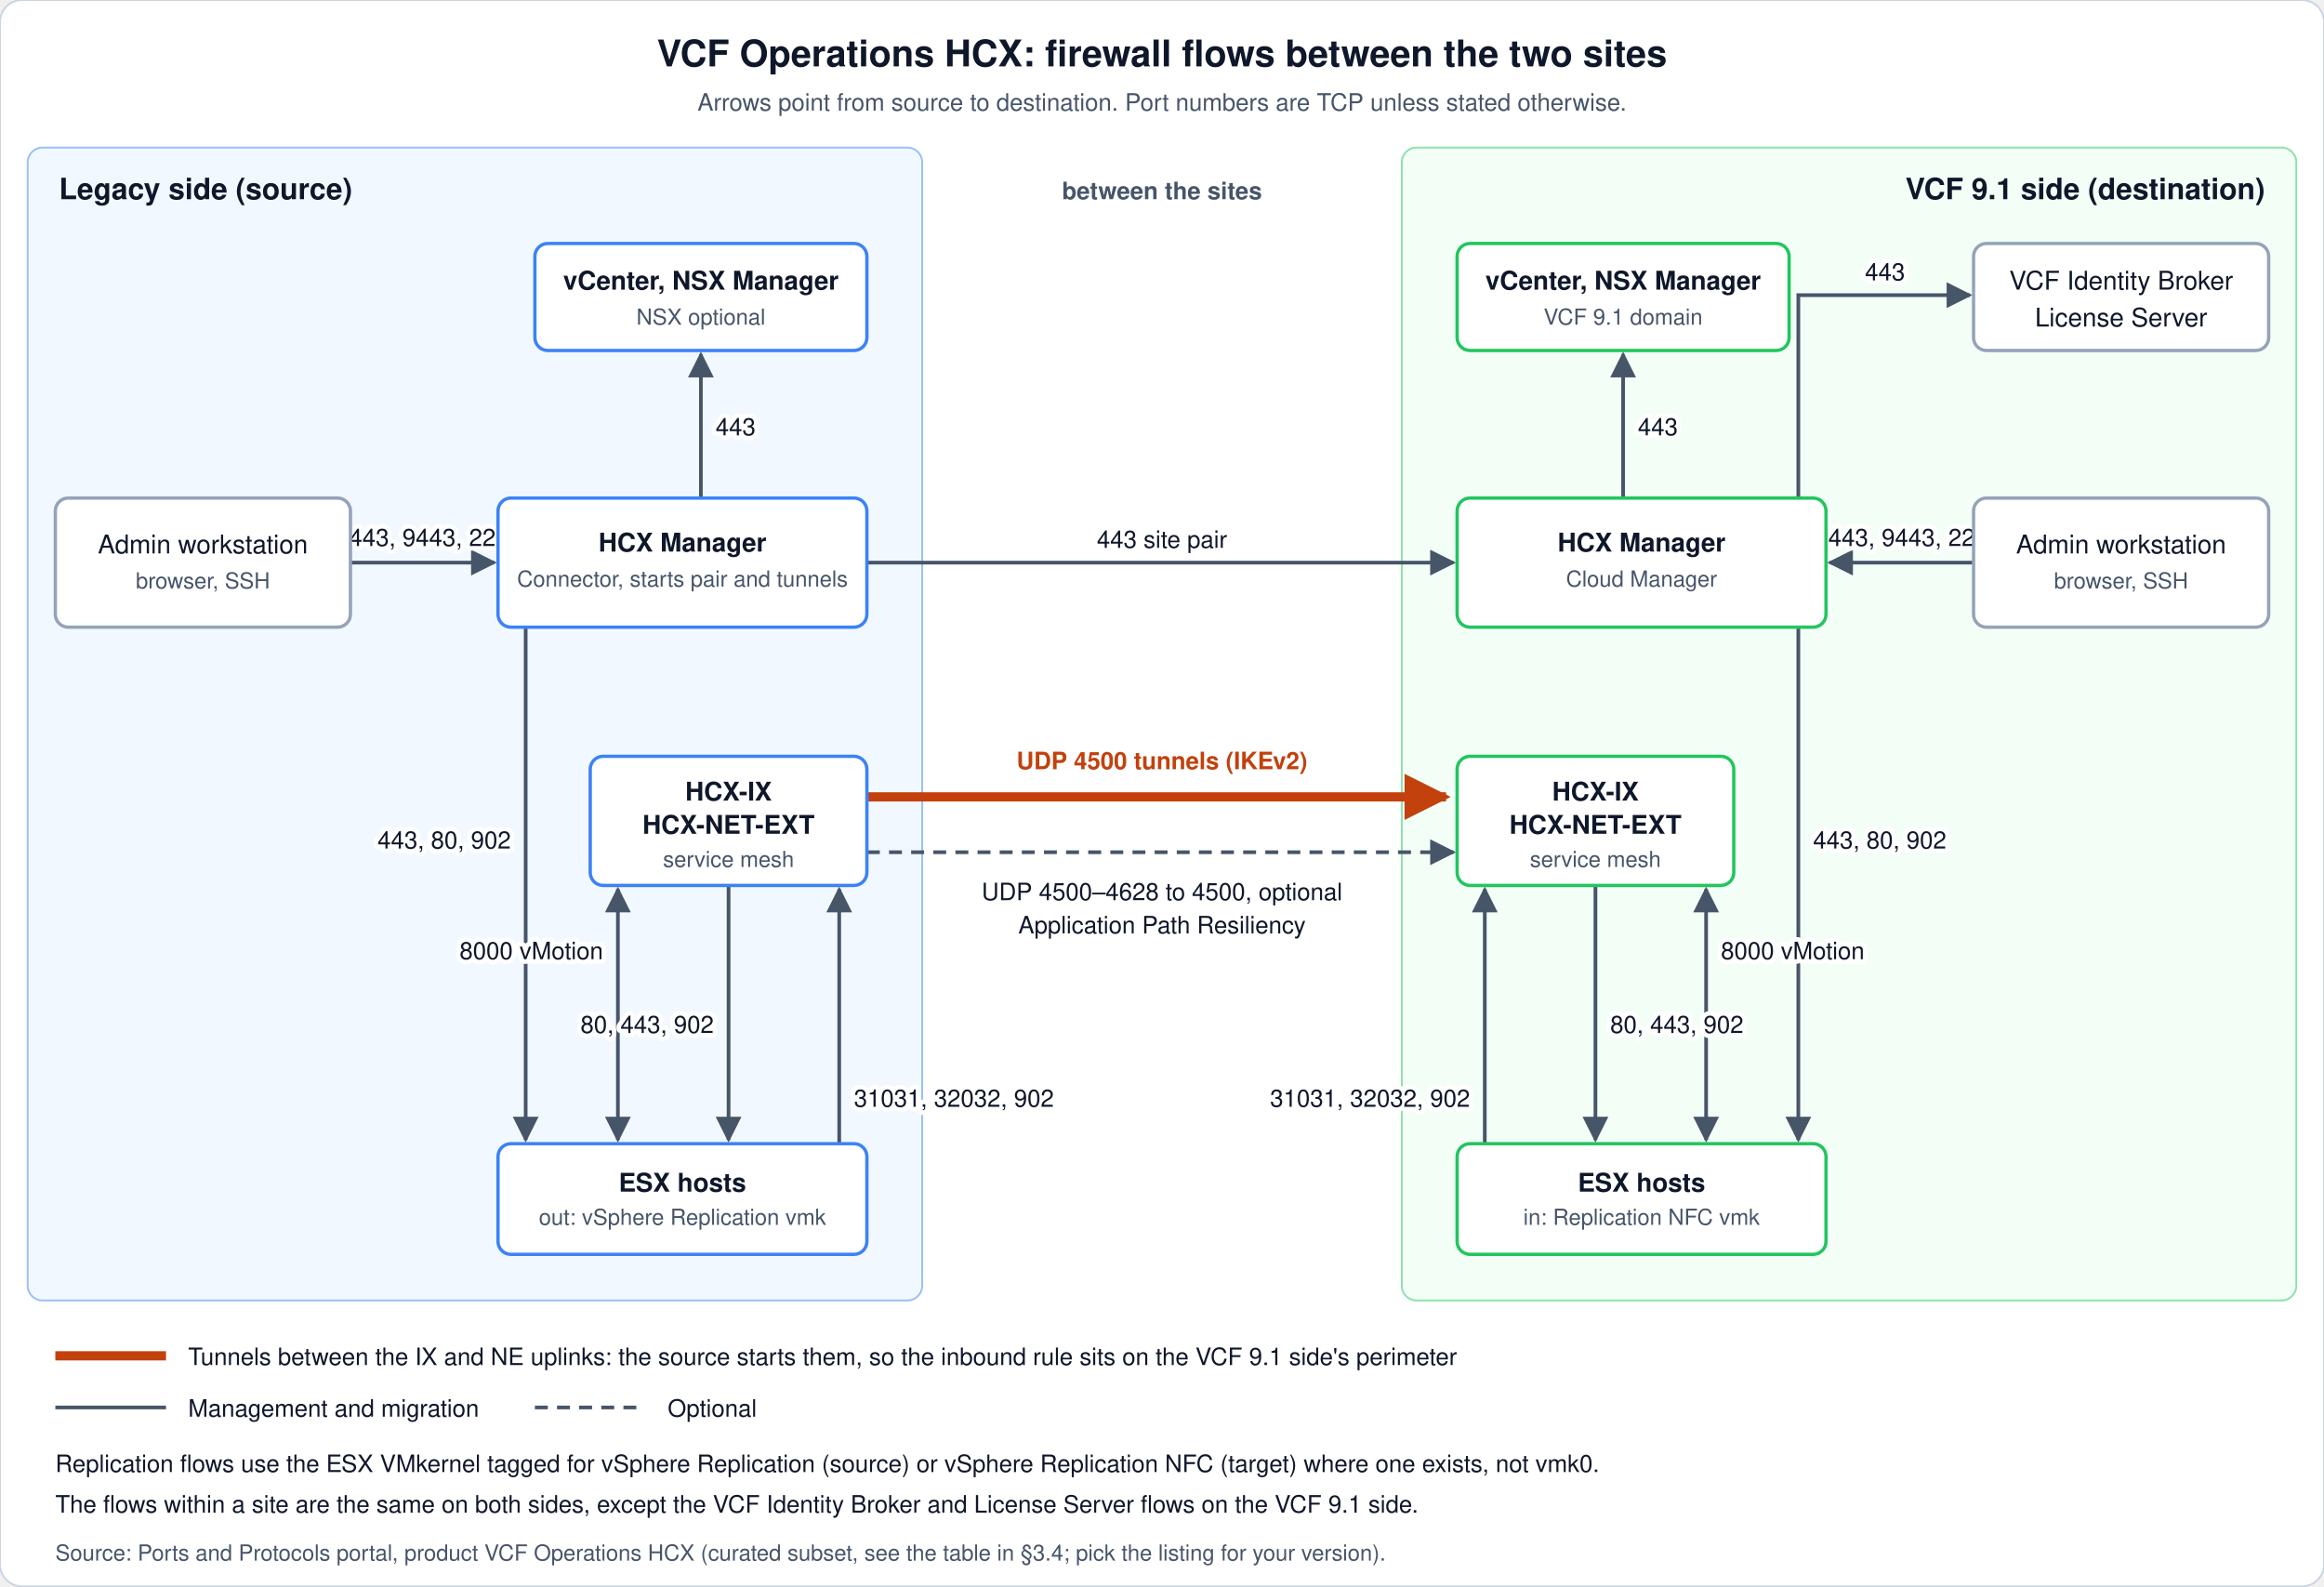
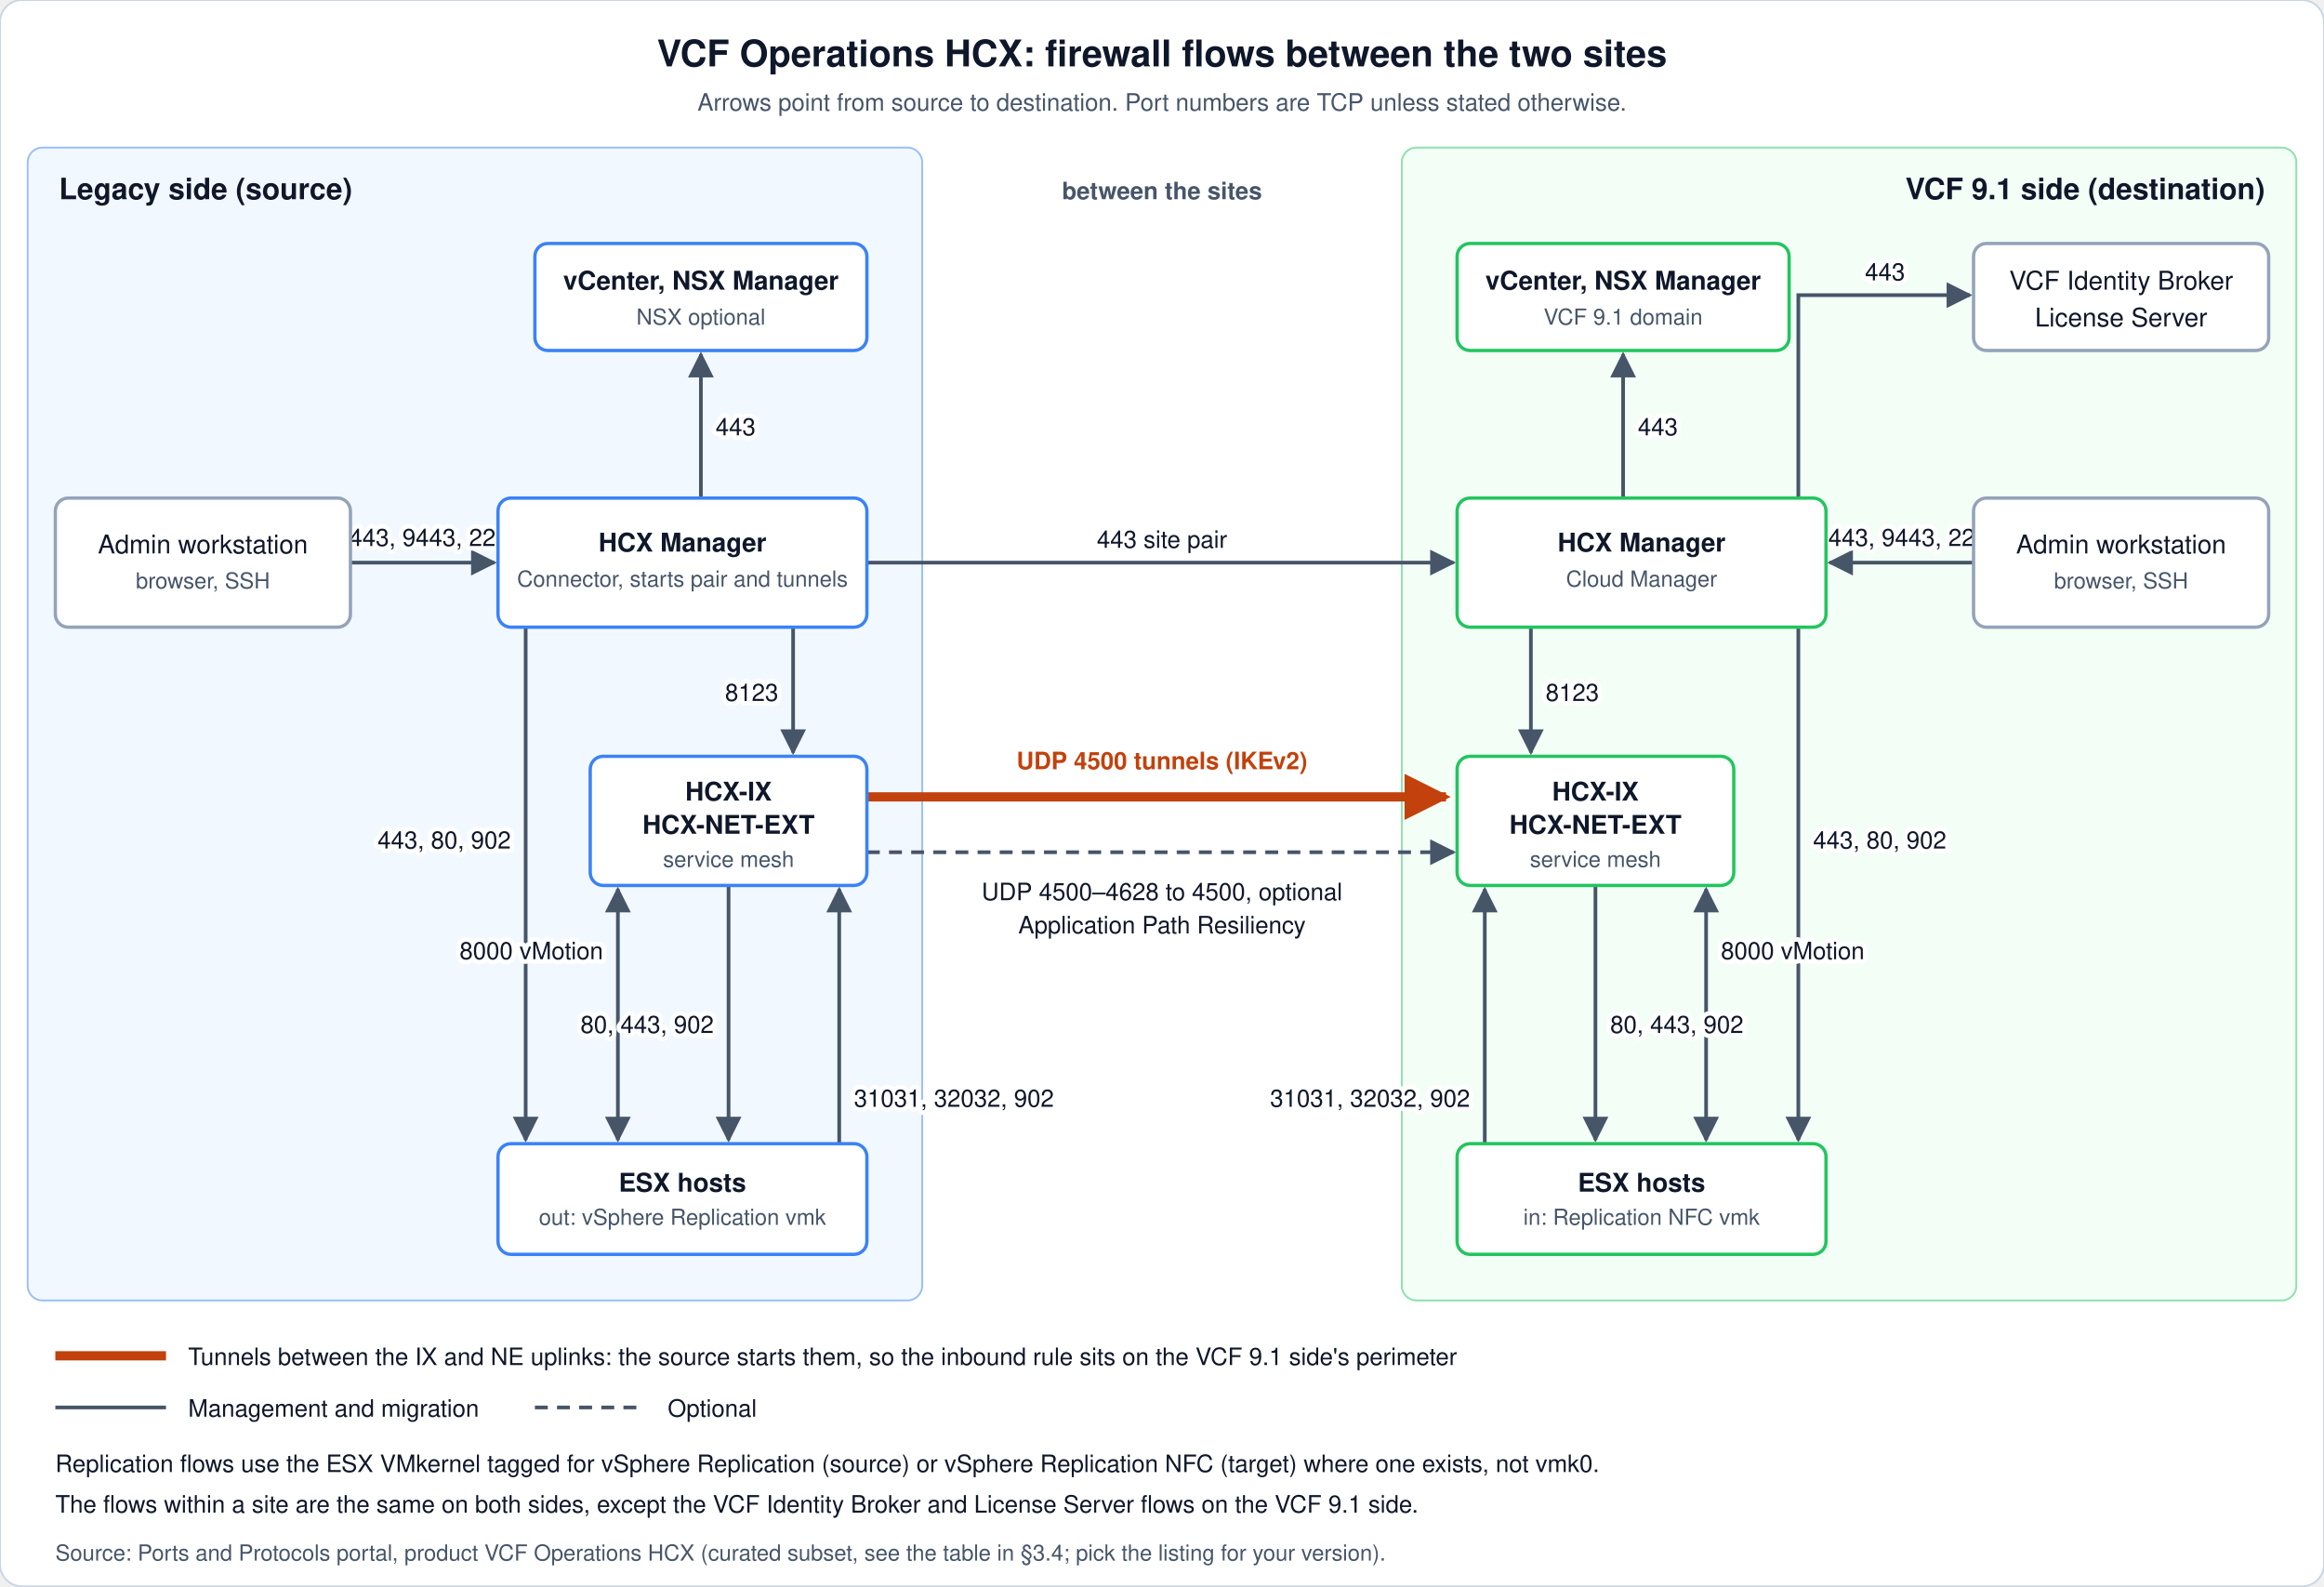
<svg xmlns="http://www.w3.org/2000/svg" viewBox="0 0 1260 860" role="img" aria-labelledby="t d" font-family="Segoe UI, Helvetica, Arial, sans-serif">
  <defs>
    <marker id="a" viewBox="0 0 10 10" refX="9" refY="5" markerWidth="7" markerHeight="7" orient="auto">
      <path d="M0 0L10 5L0 10z" fill="#475569" />
    </marker>
    <marker id="b" viewBox="0 0 10 10" refX="9" refY="5" markerWidth="7" markerHeight="7" orient="auto-start-reverse">
      <path d="M0 0L10 5L0 10z" fill="#475569" />
    </marker>
    <marker id="o" viewBox="0 0 10 10" refX="9" refY="5" markerWidth="5" markerHeight="5" orient="auto">
      <path d="M0 0L10 5L0 10z" fill="#c2410c" />
    </marker>
    <style>
.lbl{font-size:13px;fill:#0f172a;paint-order:stroke;stroke:#ffffff;stroke-width:5px;stroke-linejoin:round}
.box{fill:#ffffff;stroke-width:1.8}
.bt{font-size:14px;fill:#0f172a;text-anchor:middle}
.bs{font-size:12px;fill:#475569;text-anchor:middle}
.mg{fill:none;stroke:#475569;stroke-width:2}
.dash{stroke-dasharray:7 5}
</style>
  </defs>
  <rect width="1260" height="860" rx="12" fill="#ffffff" stroke="#cbd5e1" />
  <text x="630" y="36" font-size="20" font-weight="700" fill="#0f172a" text-anchor="middle">VCF Operations HCX: firewall flows between the two sites</text>
  <text x="630" y="60" font-size="13" fill="#475569" text-anchor="middle">Arrows point from source to destination. Port numbers are TCP unless stated otherwise.</text>
  <rect x="15" y="80" width="485" height="625" rx="8" fill="#dbeafe" fill-opacity="0.35" stroke="#3b82f6" stroke-opacity="0.5" />
  <text x="32" y="108" font-size="16" font-weight="700" fill="#0f172a">Legacy side (source)</text>
  <rect x="760" y="80" width="485" height="625" rx="8" fill="#dcfce7" fill-opacity="0.35" stroke="#22c55e" stroke-opacity="0.5" />
  <text x="1228" y="108" font-size="16" font-weight="700" fill="#0f172a" text-anchor="end">VCF 9.1 side (destination)</text>
  <text x="630" y="108" font-size="13" font-weight="700" fill="#475569" text-anchor="middle">between the sites</text>
  <path class="mg" d="M470 305 H788" marker-end="url(#a)" />
  <text class="lbl" x="630" y="297" text-anchor="middle">443 site pair</text>
  <path d="M470 432 H784" fill="none" stroke="#c2410c" stroke-width="5" marker-end="url(#o)" />
  <text class="lbl" x="630" y="417" text-anchor="middle" font-weight="700" style="fill:#c2410c">UDP 4500 tunnels (IKEv2)</text>
  <path class="mg dash" d="M470 462 H788" marker-end="url(#a)" />
  <text class="lbl" x="630" y="488" text-anchor="middle">UDP 4500–4628 to 4500, optional</text>
  <text class="lbl" x="630" y="506" text-anchor="middle">Application Path Resiliency</text>
  <path class="mg" d="M380 270 V192" marker-end="url(#a)" />
  <text class="lbl" x="388" y="236">443</text>
  <path class="mg" d="M190 305 H268" marker-end="url(#a)" />
  <text class="lbl" x="229" y="296" text-anchor="middle">443, 9443, 22</text>
  <path class="mg" d="M285 340 V618" marker-end="url(#a)" />
  <text class="lbl" x="277" y="460" text-anchor="end">443, 80, 902</text>
  <path class="mg" d="M335 482 V618" marker-start="url(#b)" marker-end="url(#b)" />
  <text class="lbl" x="327" y="520" text-anchor="end">8000 vMotion</text>
  <path class="mg" d="M395 480 V618" marker-end="url(#a)" />
  <text class="lbl" x="387" y="560" text-anchor="end">80, 443, 902</text>
  <path class="mg" d="M455 620 V482" marker-end="url(#a)" />
  <text class="lbl" x="463" y="600">31031, 32032, 902</text>
+   <path class="mg" d="M430 340 V408" marker-end="url(#a)" />
+   <text class="lbl" x="422" y="380" text-anchor="end">8123</text>
  <path class="mg" d="M880 270 V192" marker-end="url(#a)" />
  <text class="lbl" x="888" y="236">443</text>
  <path class="mg" d="M1070 305 H992" marker-end="url(#a)" />
  <text class="lbl" x="1031" y="296" text-anchor="middle">443, 9443, 22</text>
  <path class="mg" d="M975 340 V618" marker-end="url(#a)" />
  <text class="lbl" x="983" y="460">443, 80, 902</text>
  <path class="mg" d="M925 482 V618" marker-start="url(#b)" marker-end="url(#b)" />
  <text class="lbl" x="933" y="520">8000 vMotion</text>
  <path class="mg" d="M865 480 V618" marker-end="url(#a)" />
  <text class="lbl" x="873" y="560">80, 443, 902</text>
  <path class="mg" d="M805 620 V482" marker-end="url(#a)" />
  <text class="lbl" x="797" y="600" text-anchor="end">31031, 32032, 902</text>
+   <path class="mg" d="M830 340 V408" marker-end="url(#a)" />
+   <text class="lbl" x="838" y="380">8123</text>
  <path class="mg" d="M975 270 V160 H1068" marker-end="url(#a)" />
  <text class="lbl" x="1022" y="152" text-anchor="middle">443</text>
  <rect class="box" x="290" y="132" width="180" height="58" rx="7" stroke="#3b82f6" />
  <text class="bt" x="380" y="157" font-weight="700">vCenter, NSX Manager</text>
  <text class="bs" x="380" y="176">NSX optional</text>
  <rect class="box" x="270" y="270" width="200" height="70" rx="7" stroke="#3b82f6" />
  <text class="bt" x="370" y="299" font-weight="700">HCX Manager</text>
  <text class="bs" x="370" y="318">Connector, starts pair and tunnels</text>
  <rect class="box" x="320" y="410" width="150" height="70" rx="7" stroke="#3b82f6" />
  <text class="bt" x="395" y="434" font-weight="700">HCX-IX</text>
  <text class="bt" x="395" y="452" font-weight="700">HCX-NET-EXT</text>
  <text class="bs" x="395" y="470">service mesh</text>
  <rect class="box" x="270" y="620" width="200" height="60" rx="7" stroke="#3b82f6" />
  <text class="bt" x="370" y="646" font-weight="700">ESX hosts</text>
  <text class="bs" x="370" y="664">out: vSphere Replication vmk</text>
  <rect class="box" x="30" y="270" width="160" height="70" rx="7" stroke="#94a3b8" />
  <text class="bt" x="110" y="300">Admin workstation</text>
  <text class="bs" x="110" y="319">browser, SSH</text>
  <rect class="box" x="790" y="132" width="180" height="58" rx="7" stroke="#22c55e" />
  <text class="bt" x="880" y="157" font-weight="700">vCenter, NSX Manager</text>
  <text class="bs" x="880" y="176">VCF 9.1 domain</text>
  <rect class="box" x="790" y="270" width="200" height="70" rx="7" stroke="#22c55e" />
  <text class="bt" x="890" y="299" font-weight="700">HCX Manager</text>
  <text class="bs" x="890" y="318">Cloud Manager</text>
  <rect class="box" x="790" y="410" width="150" height="70" rx="7" stroke="#22c55e" />
  <text class="bt" x="865" y="434" font-weight="700">HCX-IX</text>
  <text class="bt" x="865" y="452" font-weight="700">HCX-NET-EXT</text>
  <text class="bs" x="865" y="470">service mesh</text>
  <rect class="box" x="790" y="620" width="200" height="60" rx="7" stroke="#22c55e" />
  <text class="bt" x="890" y="646" font-weight="700">ESX hosts</text>
  <text class="bs" x="890" y="664">in: Replication NFC vmk</text>
  <rect class="box" x="1070" y="270" width="160" height="70" rx="7" stroke="#94a3b8" />
  <text class="bt" x="1150" y="300">Admin workstation</text>
  <text class="bs" x="1150" y="319">browser, SSH</text>
  <rect class="box" x="1070" y="132" width="160" height="58" rx="7" stroke="#94a3b8" />
  <text class="bt" x="1150" y="157">VCF Identity Broker</text>
  <text class="bt" x="1150" y="177">License Server</text>
  <path d="M30 735 H90" fill="none" stroke="#c2410c" stroke-width="5" />
  <text x="102" y="740" font-size="13" fill="#0f172a">Tunnels between the IX and NE uplinks: the source starts them, so the inbound rule sits on the VCF 9.1 side's perimeter</text>
  <path class="mg" d="M30 763 H90" />
  <text x="102" y="768" font-size="13" fill="#0f172a">Management and migration</text>
  <path class="mg dash" d="M290 763 H350" />
  <text x="362" y="768" font-size="13" fill="#0f172a">Optional</text>
  <text x="30" y="798" font-size="13" fill="#0f172a">Replication flows use the ESX VMkernel tagged for vSphere Replication (source) or vSphere Replication NFC (target) where one exists, not vmk0.</text>
  <text x="30" y="820" font-size="13" fill="#0f172a">The flows within a site are the same on both sides, except the VCF Identity Broker and License Server flows on the VCF 9.1 side.</text>
  <text x="30" y="846" font-size="12" fill="#475569">Source: Ports and Protocols portal, product VCF Operations HCX (curated subset, see the table in §3.4; pick the listing for your version).</text>
</svg>
